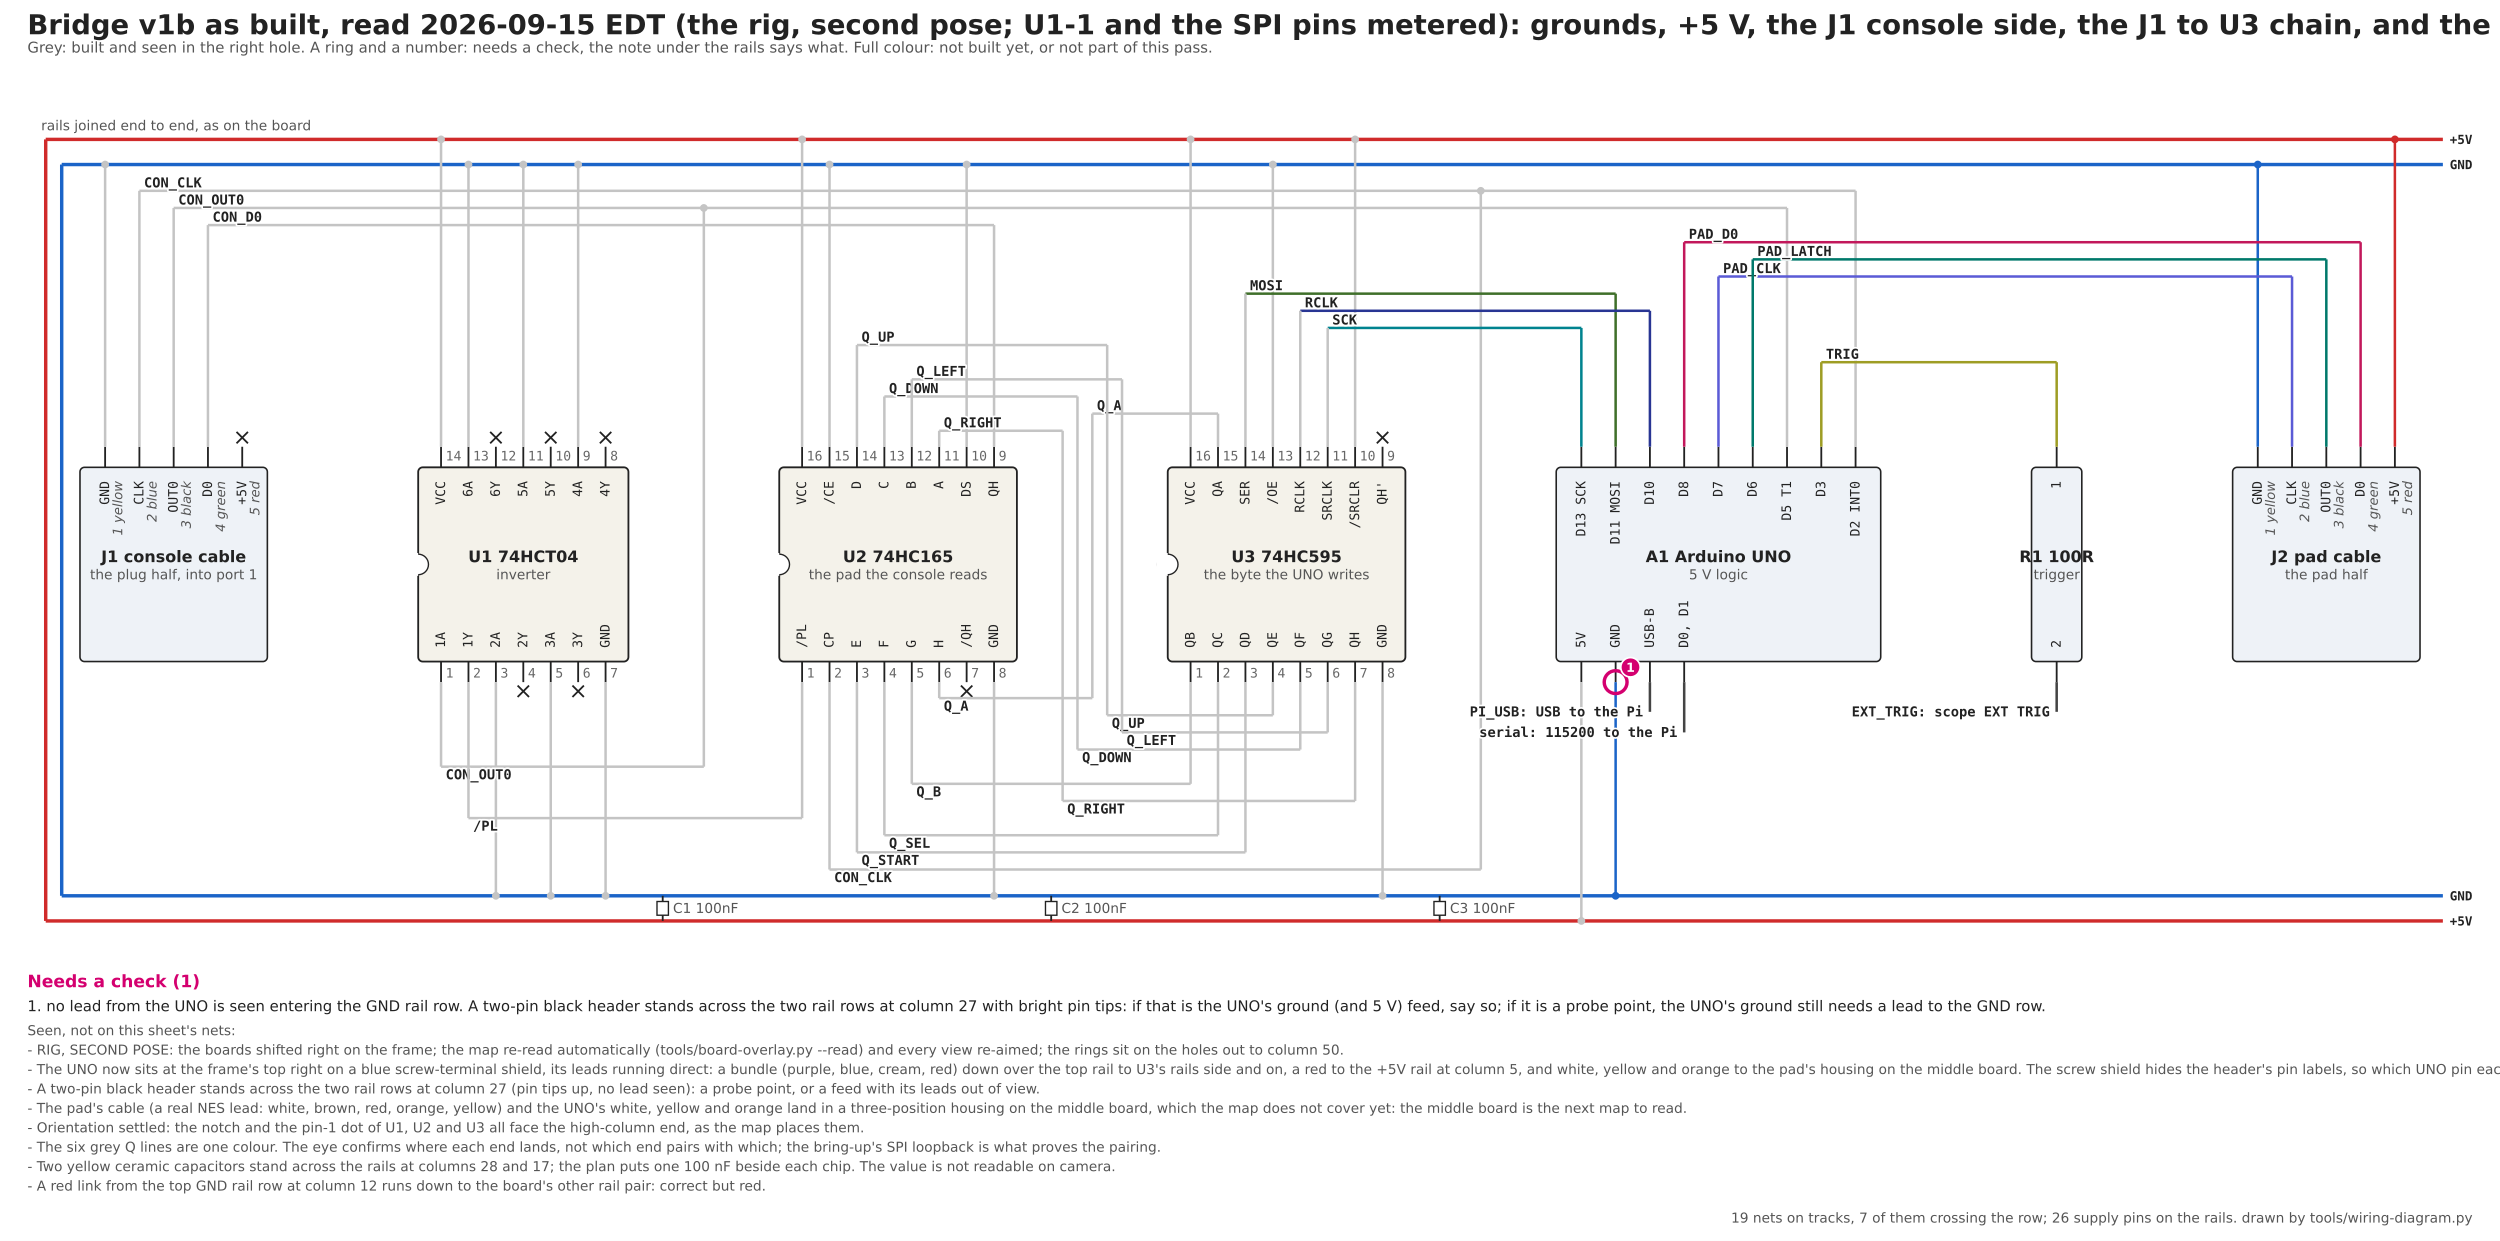
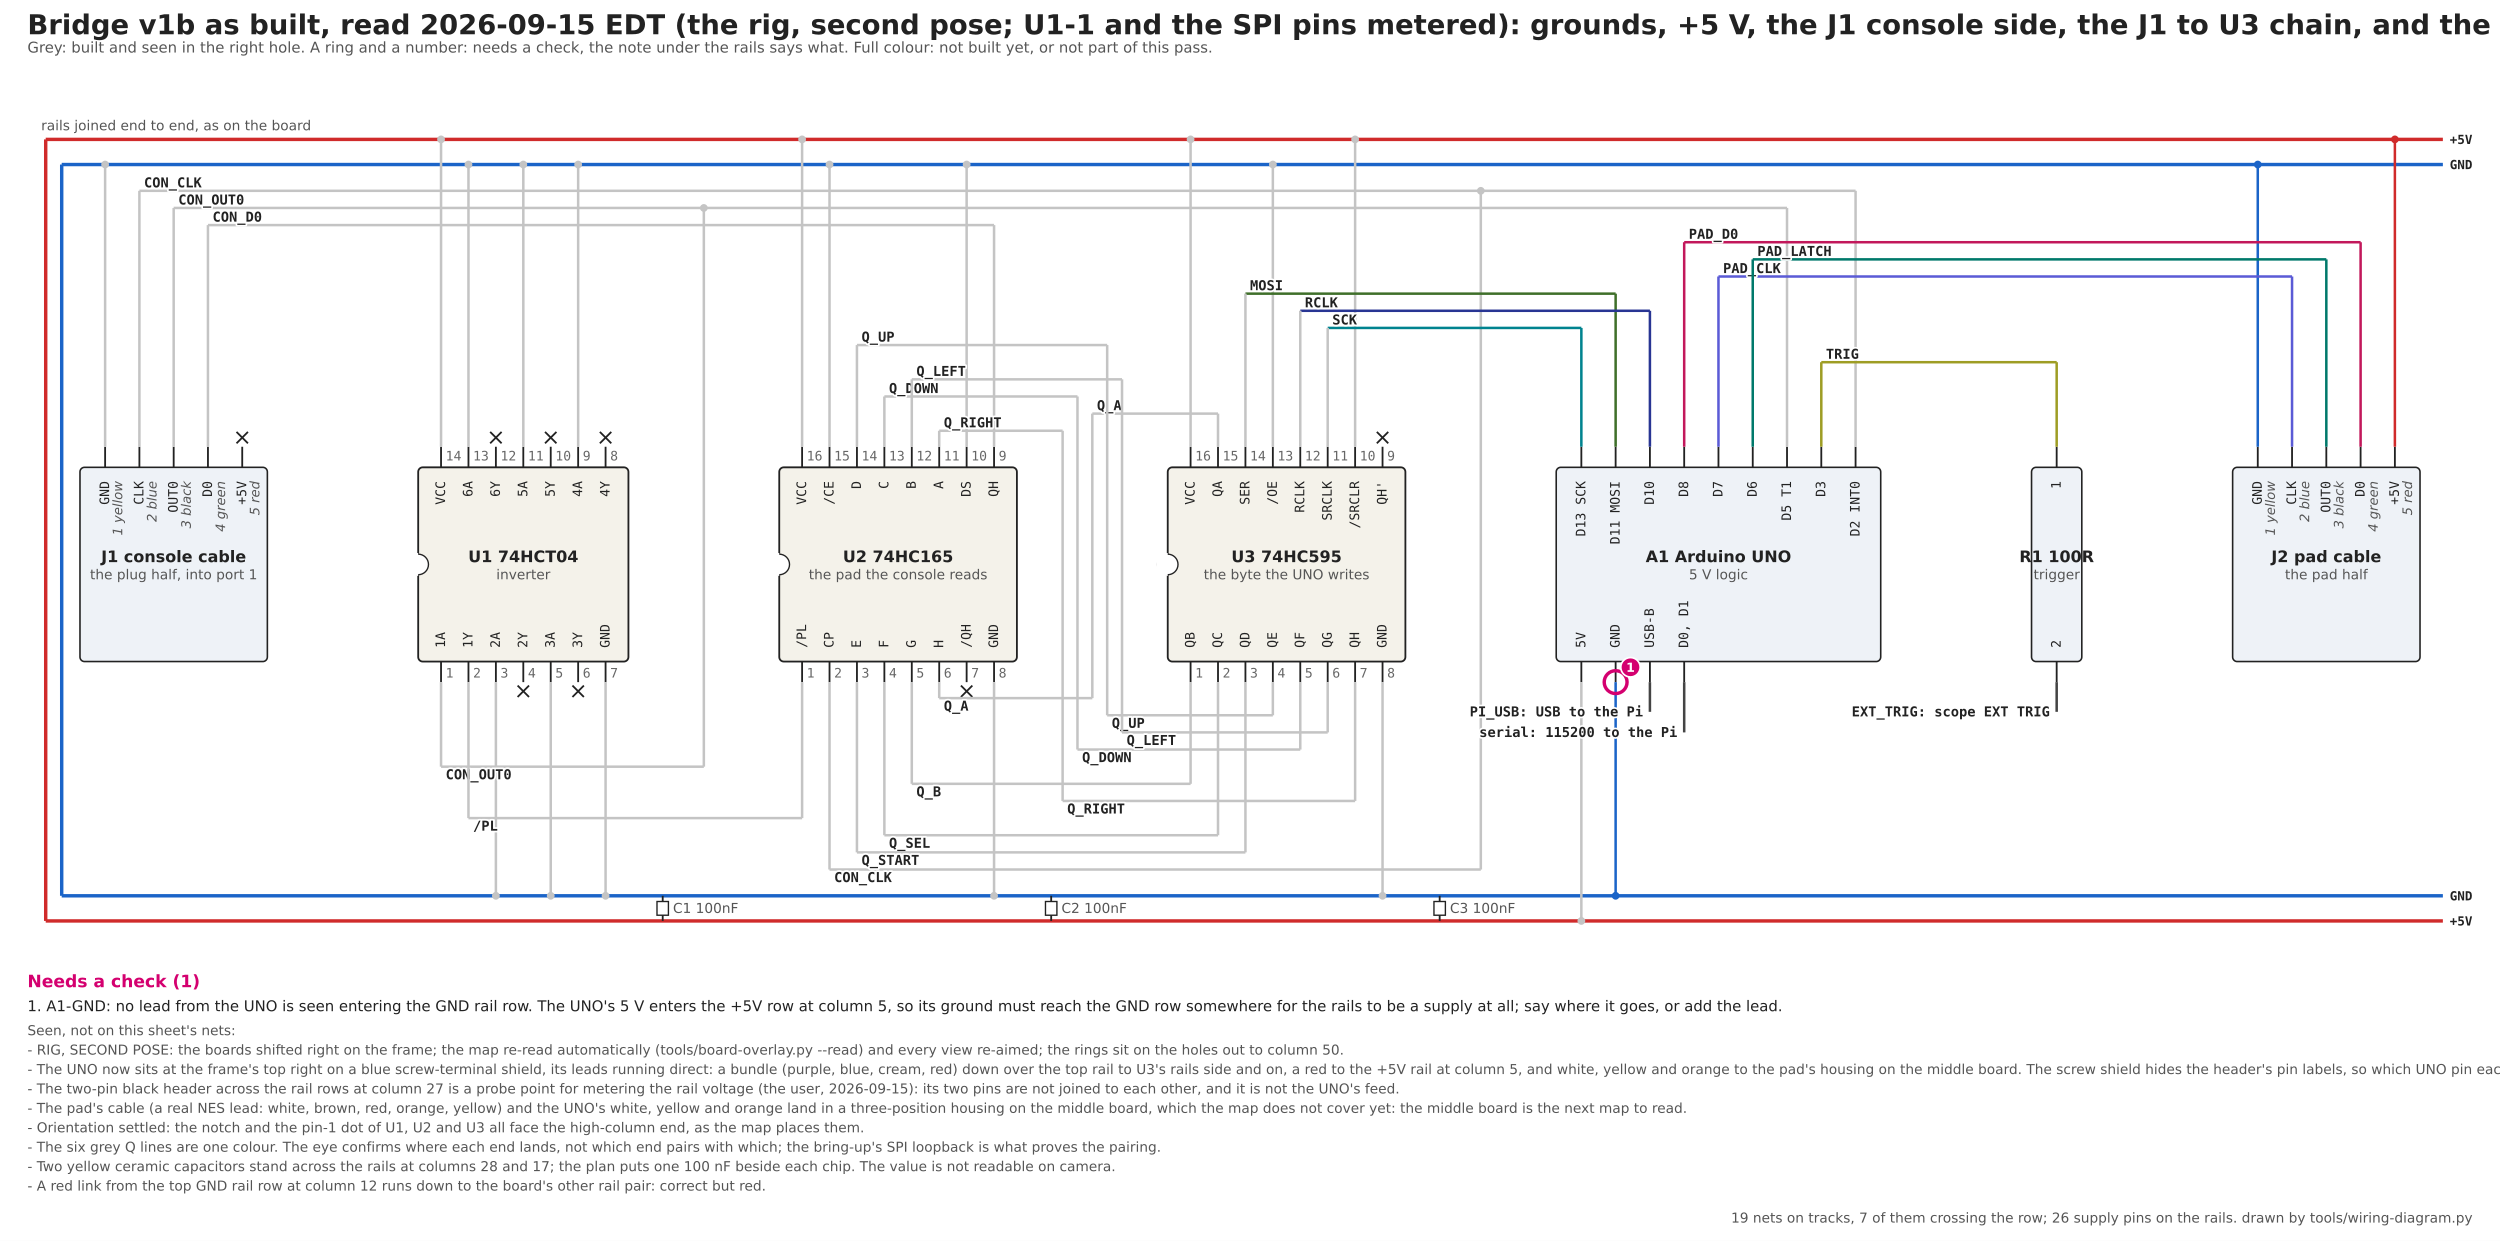
<svg xmlns="http://www.w3.org/2000/svg" viewBox="0 0 2188 1086" width="2188" height="1086" role="img" aria-label="Bridge v1b wiring diagram">
  <style>
 text{font-family:ui-sans-serif,'DejaVu Sans',sans-serif;fill:#222}
 .title{font-size:24px;font-weight:700}
 .sub{font-size:13px;fill:#555}
 .ref{font-size:14px;font-weight:700}
 .note{font-size:12px;fill:#555}
 .pin{font-family:ui-monospace,'DejaVu Sans Mono',monospace;font-size:11.5px}
 .pinno{font-family:ui-monospace,'DejaVu Sans Mono',monospace;font-size:11.5px;fill:#666}
 .net{font-family:ui-monospace,'DejaVu Sans Mono',monospace;font-size:12px;font-weight:700;paint-order:stroke;stroke:#fff;stroke-width:3px;stroke-linejoin:round}
 .rail{font-family:ui-monospace,'DejaVu Sans Mono',monospace;font-size:11px;font-weight:700}
 .lead{font-size:11.5px;font-style:italic;fill:#555}
 .body{fill:#f4f2ea;stroke:#222;stroke-width:1.6}
 .hdr{fill:#eef2f7;stroke:#222;stroke-width:1.4}
 .cap{fill:#fff;stroke:#222;stroke-width:1.2}
 .stub{stroke:#222;stroke-width:1.6}
 .wire{fill:none;stroke-width:2.2;stroke-linejoin:miter}
 .railline{fill:none;stroke-width:3}
 .notch{fill:#fff;stroke:#222;stroke-width:1.2}
</style>
  <style>
 .ring{fill:none;stroke:#d4006f;stroke-width:3}
 .tag{font-family:ui-sans-serif,'DejaVu Sans',sans-serif;font-size:11px;font-weight:700;fill:#fff}
 .checknote{font-size:13px;fill:#222}
 .checkhead{font-size:15px;font-weight:700;fill:#d4006f}
</style>
  <rect x="0" y="0" width="2188" height="1086" fill="#ffffff" />
  <g class="sheet-heading" data-height="60">
    <text class="title" x="24.0" y="30.0" text-anchor="start">Bridge v1b as built, read 2026-09-15 EDT (the rig, second pose; U1-1 and the SPI pins metered): grounds, +5 V, the J1 console side, the J1 to U3 chain, and the UNO's leads as far as the eye can follow them</text>
    <text class="sub" x="24.0" y="46.0" text-anchor="start">Grey: built and seen in the right hole. A ring and a number: needs a check, the note under the rails says what. Full colour: not built yet, or not part of this pass.</text>
  </g>
  <line class="railline" x1="40.0" y1="122.0" x2="2138.0" y2="122.0" stroke="#d02b2b" />
  <text class="rail" x="2144.0" y="126.0" text-anchor="start">+5V</text>
  <line class="railline" x1="40.0" y1="806.0" x2="2138.0" y2="806.0" stroke="#d02b2b" />
  <text class="rail" x="2144.0" y="810.0" text-anchor="start">+5V</text>
  <line class="railline" x1="40.0" y1="122.0" x2="40.0" y2="806.0" stroke="#d02b2b" />
  <line class="railline" x1="54.0" y1="144.0" x2="2138.0" y2="144.0" stroke="#1b64c8" />
  <text class="rail" x="2144.0" y="148.0" text-anchor="start">GND</text>
  <line class="railline" x1="54.0" y1="784.0" x2="2138.0" y2="784.0" stroke="#1b64c8" />
  <text class="rail" x="2144.0" y="788.0" text-anchor="start">GND</text>
  <line class="railline" x1="54.0" y1="144.0" x2="54.0" y2="784.0" stroke="#1b64c8" />
  <text class="note" x="36.0" y="114.0" text-anchor="start">rails joined end to end, as on the board</text>
  <rect class="hdr" x="70" y="409" width="164" height="170" rx="4" />
  <text class="ref" x="152.0" y="492.0" text-anchor="middle">J1 console cable</text>
  <text class="note" x="152.0" y="507.0" text-anchor="middle">the plug half, into port 1</text>
  <line class="stub" x1="92.0" y1="409.0" x2="92.0" y2="391.0" />
  <text class="pin" x="95.5" y="421.0" text-anchor="end" transform="rotate(-90 95.5 421.0)">GND</text>
  <text class="lead" x="107.0" y="421.0" text-anchor="end" transform="rotate(-90 107.0 421.0)">1 yellow</text>
  <line class="stub" x1="122.0" y1="409.0" x2="122.0" y2="391.0" />
  <text class="pin" x="125.5" y="421.0" text-anchor="end" transform="rotate(-90 125.5 421.0)">CLK</text>
  <text class="lead" x="137.0" y="421.0" text-anchor="end" transform="rotate(-90 137.0 421.0)">2 blue</text>
  <line class="stub" x1="152.0" y1="409.0" x2="152.0" y2="391.0" />
  <text class="pin" x="155.5" y="421.0" text-anchor="end" transform="rotate(-90 155.5 421.0)">OUT0</text>
  <text class="lead" x="167.0" y="421.0" text-anchor="end" transform="rotate(-90 167.0 421.0)">3 black</text>
  <line class="stub" x1="182.0" y1="409.0" x2="182.0" y2="391.0" />
  <text class="pin" x="185.5" y="421.0" text-anchor="end" transform="rotate(-90 185.5 421.0)">D0</text>
  <text class="lead" x="197.0" y="421.0" text-anchor="end" transform="rotate(-90 197.0 421.0)">4 green</text>
  <line class="stub" x1="212.0" y1="409.0" x2="212.0" y2="391.0" />
  <text class="pin" x="215.5" y="421.0" text-anchor="end" transform="rotate(-90 215.5 421.0)">+5V</text>
  <text class="lead" x="227.0" y="421.0" text-anchor="end" transform="rotate(-90 227.0 421.0)">5 red</text>
  <line class="stub" x1="207.0" y1="378.0" x2="217.0" y2="388.0" />
  <line class="stub" x1="207.0" y1="388.0" x2="217.0" y2="378.0" />
  <rect class="body" x="366" y="409" width="184" height="170" rx="4" />
  <circle class="notch" cx="366" cy="494.0" r="9" />
  <rect x="356" y="484.0" width="10" height="20" fill="#fff" />
  <text class="ref" x="458.0" y="492.0" text-anchor="middle">U1 74HCT04</text>
  <text class="note" x="458.0" y="507.0" text-anchor="middle">inverter</text>
  <line class="stub" x1="386.0" y1="579.0" x2="386.0" y2="597.0" />
  <text class="pinno" x="390.0" y="593.0" text-anchor="start">1</text>
  <text class="pin" x="389.5" y="567.0" text-anchor="start" transform="rotate(-90 389.5 567.0)">1A</text>
  <line class="stub" x1="386.0" y1="409.0" x2="386.0" y2="391.0" />
  <text class="pinno" x="390.0" y="403.0" text-anchor="start">14</text>
  <text class="pin" x="389.5" y="421.0" text-anchor="end" transform="rotate(-90 389.5 421.0)">VCC</text>
  <line class="stub" x1="410.0" y1="579.0" x2="410.0" y2="597.0" />
  <text class="pinno" x="414.0" y="593.0" text-anchor="start">2</text>
  <text class="pin" x="413.5" y="567.0" text-anchor="start" transform="rotate(-90 413.5 567.0)">1Y</text>
  <line class="stub" x1="410.0" y1="409.0" x2="410.0" y2="391.0" />
  <text class="pinno" x="414.0" y="403.0" text-anchor="start">13</text>
  <text class="pin" x="413.5" y="421.0" text-anchor="end" transform="rotate(-90 413.5 421.0)">6A</text>
  <line class="stub" x1="434.0" y1="579.0" x2="434.0" y2="597.0" />
  <text class="pinno" x="438.0" y="593.0" text-anchor="start">3</text>
  <text class="pin" x="437.5" y="567.0" text-anchor="start" transform="rotate(-90 437.5 567.0)">2A</text>
  <line class="stub" x1="434.0" y1="409.0" x2="434.0" y2="391.0" />
  <text class="pinno" x="438.0" y="403.0" text-anchor="start">12</text>
  <text class="pin" x="437.5" y="421.0" text-anchor="end" transform="rotate(-90 437.5 421.0)">6Y</text>
  <line class="stub" x1="458.0" y1="579.0" x2="458.0" y2="597.0" />
  <text class="pinno" x="462.0" y="593.0" text-anchor="start">4</text>
  <text class="pin" x="461.5" y="567.0" text-anchor="start" transform="rotate(-90 461.5 567.0)">2Y</text>
  <line class="stub" x1="458.0" y1="409.0" x2="458.0" y2="391.0" />
  <text class="pinno" x="462.0" y="403.0" text-anchor="start">11</text>
  <text class="pin" x="461.5" y="421.0" text-anchor="end" transform="rotate(-90 461.5 421.0)">5A</text>
  <line class="stub" x1="482.0" y1="579.0" x2="482.0" y2="597.0" />
  <text class="pinno" x="486.0" y="593.0" text-anchor="start">5</text>
  <text class="pin" x="485.5" y="567.0" text-anchor="start" transform="rotate(-90 485.5 567.0)">3A</text>
  <line class="stub" x1="482.0" y1="409.0" x2="482.0" y2="391.0" />
  <text class="pinno" x="486.0" y="403.0" text-anchor="start">10</text>
  <text class="pin" x="485.5" y="421.0" text-anchor="end" transform="rotate(-90 485.5 421.0)">5Y</text>
  <line class="stub" x1="506.0" y1="579.0" x2="506.0" y2="597.0" />
  <text class="pinno" x="510.0" y="593.0" text-anchor="start">6</text>
  <text class="pin" x="509.5" y="567.0" text-anchor="start" transform="rotate(-90 509.5 567.0)">3Y</text>
  <line class="stub" x1="506.0" y1="409.0" x2="506.0" y2="391.0" />
  <text class="pinno" x="510.0" y="403.0" text-anchor="start">9</text>
  <text class="pin" x="509.5" y="421.0" text-anchor="end" transform="rotate(-90 509.5 421.0)">4A</text>
  <line class="stub" x1="530.0" y1="579.0" x2="530.0" y2="597.0" />
  <text class="pinno" x="534.0" y="593.0" text-anchor="start">7</text>
  <text class="pin" x="533.5" y="567.0" text-anchor="start" transform="rotate(-90 533.5 567.0)">GND</text>
  <line class="stub" x1="530.0" y1="409.0" x2="530.0" y2="391.0" />
  <text class="pinno" x="534.0" y="403.0" text-anchor="start">8</text>
  <text class="pin" x="533.5" y="421.0" text-anchor="end" transform="rotate(-90 533.5 421.0)">4Y</text>
  <line class="stub" x1="453.0" y1="600.0" x2="463.0" y2="610.0" />
  <line class="stub" x1="453.0" y1="610.0" x2="463.0" y2="600.0" />
  <line class="stub" x1="501.0" y1="600.0" x2="511.0" y2="610.0" />
  <line class="stub" x1="501.0" y1="610.0" x2="511.0" y2="600.0" />
  <line class="stub" x1="525.0" y1="378.0" x2="535.0" y2="388.0" />
  <line class="stub" x1="525.0" y1="388.0" x2="535.0" y2="378.0" />
  <line class="stub" x1="477.0" y1="378.0" x2="487.0" y2="388.0" />
  <line class="stub" x1="477.0" y1="388.0" x2="487.0" y2="378.0" />
  <line class="stub" x1="429.0" y1="378.0" x2="439.0" y2="388.0" />
  <line class="stub" x1="429.0" y1="388.0" x2="439.0" y2="378.0" />
  <rect class="body" x="682" y="409" width="208" height="170" rx="4" />
  <circle class="notch" cx="682" cy="494.0" r="9" />
  <rect x="672" y="484.0" width="10" height="20" fill="#fff" />
  <text class="ref" x="786.0" y="492.0" text-anchor="middle">U2 74HC165</text>
  <text class="note" x="786.0" y="507.0" text-anchor="middle">the pad the console reads</text>
  <line class="stub" x1="702.0" y1="579.0" x2="702.0" y2="597.0" />
  <text class="pinno" x="706.0" y="593.0" text-anchor="start">1</text>
  <text class="pin" x="705.5" y="567.0" text-anchor="start" transform="rotate(-90 705.5 567.0)">/PL</text>
  <line class="stub" x1="702.0" y1="409.0" x2="702.0" y2="391.0" />
  <text class="pinno" x="706.0" y="403.0" text-anchor="start">16</text>
  <text class="pin" x="705.5" y="421.0" text-anchor="end" transform="rotate(-90 705.5 421.0)">VCC</text>
  <line class="stub" x1="726.0" y1="579.0" x2="726.0" y2="597.0" />
  <text class="pinno" x="730.0" y="593.0" text-anchor="start">2</text>
  <text class="pin" x="729.5" y="567.0" text-anchor="start" transform="rotate(-90 729.5 567.0)">CP</text>
  <line class="stub" x1="726.0" y1="409.0" x2="726.0" y2="391.0" />
  <text class="pinno" x="730.0" y="403.0" text-anchor="start">15</text>
  <text class="pin" x="729.5" y="421.0" text-anchor="end" transform="rotate(-90 729.5 421.0)">/CE</text>
  <line class="stub" x1="750.0" y1="579.0" x2="750.0" y2="597.0" />
  <text class="pinno" x="754.0" y="593.0" text-anchor="start">3</text>
  <text class="pin" x="753.5" y="567.0" text-anchor="start" transform="rotate(-90 753.5 567.0)">E</text>
  <line class="stub" x1="750.0" y1="409.0" x2="750.0" y2="391.0" />
  <text class="pinno" x="754.0" y="403.0" text-anchor="start">14</text>
  <text class="pin" x="753.5" y="421.0" text-anchor="end" transform="rotate(-90 753.5 421.0)">D</text>
  <line class="stub" x1="774.0" y1="579.0" x2="774.0" y2="597.0" />
  <text class="pinno" x="778.0" y="593.0" text-anchor="start">4</text>
  <text class="pin" x="777.5" y="567.0" text-anchor="start" transform="rotate(-90 777.5 567.0)">F</text>
  <line class="stub" x1="774.0" y1="409.0" x2="774.0" y2="391.0" />
  <text class="pinno" x="778.0" y="403.0" text-anchor="start">13</text>
  <text class="pin" x="777.5" y="421.0" text-anchor="end" transform="rotate(-90 777.5 421.0)">C</text>
  <line class="stub" x1="798.0" y1="579.0" x2="798.0" y2="597.0" />
  <text class="pinno" x="802.0" y="593.0" text-anchor="start">5</text>
  <text class="pin" x="801.5" y="567.0" text-anchor="start" transform="rotate(-90 801.5 567.0)">G</text>
  <line class="stub" x1="798.0" y1="409.0" x2="798.0" y2="391.0" />
  <text class="pinno" x="802.0" y="403.0" text-anchor="start">12</text>
  <text class="pin" x="801.5" y="421.0" text-anchor="end" transform="rotate(-90 801.5 421.0)">B</text>
  <line class="stub" x1="822.0" y1="579.0" x2="822.0" y2="597.0" />
  <text class="pinno" x="826.0" y="593.0" text-anchor="start">6</text>
  <text class="pin" x="825.5" y="567.0" text-anchor="start" transform="rotate(-90 825.5 567.0)">H</text>
  <line class="stub" x1="822.0" y1="409.0" x2="822.0" y2="391.0" />
  <text class="pinno" x="826.0" y="403.0" text-anchor="start">11</text>
  <text class="pin" x="825.5" y="421.0" text-anchor="end" transform="rotate(-90 825.5 421.0)">A</text>
  <line class="stub" x1="846.0" y1="579.0" x2="846.0" y2="597.0" />
  <text class="pinno" x="850.0" y="593.0" text-anchor="start">7</text>
  <text class="pin" x="849.5" y="567.0" text-anchor="start" transform="rotate(-90 849.5 567.0)">/QH</text>
  <line class="stub" x1="846.0" y1="409.0" x2="846.0" y2="391.0" />
  <text class="pinno" x="850.0" y="403.0" text-anchor="start">10</text>
  <text class="pin" x="849.5" y="421.0" text-anchor="end" transform="rotate(-90 849.5 421.0)">DS</text>
  <line class="stub" x1="870.0" y1="579.0" x2="870.0" y2="597.0" />
  <text class="pinno" x="874.0" y="593.0" text-anchor="start">8</text>
  <text class="pin" x="873.5" y="567.0" text-anchor="start" transform="rotate(-90 873.5 567.0)">GND</text>
  <line class="stub" x1="870.0" y1="409.0" x2="870.0" y2="391.0" />
  <text class="pinno" x="874.0" y="403.0" text-anchor="start">9</text>
  <text class="pin" x="873.5" y="421.0" text-anchor="end" transform="rotate(-90 873.5 421.0)">QH</text>
  <line class="stub" x1="841.0" y1="600.0" x2="851.0" y2="610.0" />
  <line class="stub" x1="841.0" y1="610.0" x2="851.0" y2="600.0" />
  <rect class="body" x="1022" y="409" width="208" height="170" rx="4" />
  <circle class="notch" cx="1022" cy="494.0" r="9" />
  <rect x="1012" y="484.0" width="10" height="20" fill="#fff" />
  <text class="ref" x="1126.0" y="492.0" text-anchor="middle">U3 74HC595</text>
  <text class="note" x="1126.0" y="507.0" text-anchor="middle">the byte the UNO writes</text>
  <line class="stub" x1="1042.0" y1="579.0" x2="1042.0" y2="597.0" />
  <text class="pinno" x="1046.0" y="593.0" text-anchor="start">1</text>
  <text class="pin" x="1045.5" y="567.0" text-anchor="start" transform="rotate(-90 1045.5 567.0)">QB</text>
  <line class="stub" x1="1042.0" y1="409.0" x2="1042.0" y2="391.0" />
  <text class="pinno" x="1046.0" y="403.0" text-anchor="start">16</text>
  <text class="pin" x="1045.5" y="421.0" text-anchor="end" transform="rotate(-90 1045.5 421.0)">VCC</text>
  <line class="stub" x1="1066.0" y1="579.0" x2="1066.0" y2="597.0" />
  <text class="pinno" x="1070.0" y="593.0" text-anchor="start">2</text>
  <text class="pin" x="1069.5" y="567.0" text-anchor="start" transform="rotate(-90 1069.5 567.0)">QC</text>
  <line class="stub" x1="1066.0" y1="409.0" x2="1066.0" y2="391.0" />
  <text class="pinno" x="1070.0" y="403.0" text-anchor="start">15</text>
  <text class="pin" x="1069.5" y="421.0" text-anchor="end" transform="rotate(-90 1069.5 421.0)">QA</text>
  <line class="stub" x1="1090.0" y1="579.0" x2="1090.0" y2="597.0" />
  <text class="pinno" x="1094.0" y="593.0" text-anchor="start">3</text>
  <text class="pin" x="1093.5" y="567.0" text-anchor="start" transform="rotate(-90 1093.5 567.0)">QD</text>
  <line class="stub" x1="1090.0" y1="409.0" x2="1090.0" y2="391.0" />
  <text class="pinno" x="1094.0" y="403.0" text-anchor="start">14</text>
  <text class="pin" x="1093.5" y="421.0" text-anchor="end" transform="rotate(-90 1093.5 421.0)">SER</text>
  <line class="stub" x1="1114.0" y1="579.0" x2="1114.0" y2="597.0" />
  <text class="pinno" x="1118.0" y="593.0" text-anchor="start">4</text>
  <text class="pin" x="1117.5" y="567.0" text-anchor="start" transform="rotate(-90 1117.5 567.0)">QE</text>
  <line class="stub" x1="1114.0" y1="409.0" x2="1114.0" y2="391.0" />
  <text class="pinno" x="1118.0" y="403.0" text-anchor="start">13</text>
  <text class="pin" x="1117.5" y="421.0" text-anchor="end" transform="rotate(-90 1117.5 421.0)">/OE</text>
  <line class="stub" x1="1138.0" y1="579.0" x2="1138.0" y2="597.0" />
  <text class="pinno" x="1142.0" y="593.0" text-anchor="start">5</text>
  <text class="pin" x="1141.5" y="567.0" text-anchor="start" transform="rotate(-90 1141.5 567.0)">QF</text>
  <line class="stub" x1="1138.0" y1="409.0" x2="1138.0" y2="391.0" />
  <text class="pinno" x="1142.0" y="403.0" text-anchor="start">12</text>
  <text class="pin" x="1141.5" y="421.0" text-anchor="end" transform="rotate(-90 1141.5 421.0)">RCLK</text>
  <line class="stub" x1="1162.0" y1="579.0" x2="1162.0" y2="597.0" />
  <text class="pinno" x="1166.0" y="593.0" text-anchor="start">6</text>
  <text class="pin" x="1165.5" y="567.0" text-anchor="start" transform="rotate(-90 1165.5 567.0)">QG</text>
  <line class="stub" x1="1162.0" y1="409.0" x2="1162.0" y2="391.0" />
  <text class="pinno" x="1166.0" y="403.0" text-anchor="start">11</text>
  <text class="pin" x="1165.5" y="421.0" text-anchor="end" transform="rotate(-90 1165.5 421.0)">SRCLK</text>
  <line class="stub" x1="1186.0" y1="579.0" x2="1186.0" y2="597.0" />
  <text class="pinno" x="1190.0" y="593.0" text-anchor="start">7</text>
  <text class="pin" x="1189.5" y="567.0" text-anchor="start" transform="rotate(-90 1189.5 567.0)">QH</text>
  <line class="stub" x1="1186.0" y1="409.0" x2="1186.0" y2="391.0" />
  <text class="pinno" x="1190.0" y="403.0" text-anchor="start">10</text>
  <text class="pin" x="1189.5" y="421.0" text-anchor="end" transform="rotate(-90 1189.5 421.0)">/SRCLR</text>
  <line class="stub" x1="1210.0" y1="579.0" x2="1210.0" y2="597.0" />
  <text class="pinno" x="1214.0" y="593.0" text-anchor="start">8</text>
  <text class="pin" x="1213.5" y="567.0" text-anchor="start" transform="rotate(-90 1213.5 567.0)">GND</text>
  <line class="stub" x1="1210.0" y1="409.0" x2="1210.0" y2="391.0" />
  <text class="pinno" x="1214.0" y="403.0" text-anchor="start">9</text>
  <text class="pin" x="1213.5" y="421.0" text-anchor="end" transform="rotate(-90 1213.5 421.0)">QH'</text>
  <line class="stub" x1="1205.0" y1="378.0" x2="1215.0" y2="388.0" />
  <line class="stub" x1="1205.0" y1="388.0" x2="1215.0" y2="378.0" />
  <rect class="hdr" x="1362" y="409" width="284" height="170" rx="4" />
  <text class="ref" x="1504.0" y="492.0" text-anchor="middle">A1 Arduino UNO</text>
  <text class="note" x="1504.0" y="507.0" text-anchor="middle">5 V logic</text>
  <line class="stub" x1="1384.0" y1="409.0" x2="1384.0" y2="391.0" />
  <text class="pin" x="1387.5" y="421.0" text-anchor="end" transform="rotate(-90 1387.5 421.0)">D13 SCK</text>
  <line class="stub" x1="1414.0" y1="409.0" x2="1414.0" y2="391.0" />
  <text class="pin" x="1417.5" y="421.0" text-anchor="end" transform="rotate(-90 1417.5 421.0)">D11 MOSI</text>
  <line class="stub" x1="1444.0" y1="409.0" x2="1444.0" y2="391.0" />
  <text class="pin" x="1447.5" y="421.0" text-anchor="end" transform="rotate(-90 1447.5 421.0)">D10</text>
  <line class="stub" x1="1474.0" y1="409.0" x2="1474.0" y2="391.0" />
  <text class="pin" x="1477.5" y="421.0" text-anchor="end" transform="rotate(-90 1477.5 421.0)">D8</text>
  <line class="stub" x1="1504.0" y1="409.0" x2="1504.0" y2="391.0" />
  <text class="pin" x="1507.5" y="421.0" text-anchor="end" transform="rotate(-90 1507.5 421.0)">D7</text>
  <line class="stub" x1="1534.0" y1="409.0" x2="1534.0" y2="391.0" />
  <text class="pin" x="1537.5" y="421.0" text-anchor="end" transform="rotate(-90 1537.5 421.0)">D6</text>
  <line class="stub" x1="1564.0" y1="409.0" x2="1564.0" y2="391.0" />
  <text class="pin" x="1567.5" y="421.0" text-anchor="end" transform="rotate(-90 1567.5 421.0)">D5 T1</text>
  <line class="stub" x1="1594.0" y1="409.0" x2="1594.0" y2="391.0" />
  <text class="pin" x="1597.5" y="421.0" text-anchor="end" transform="rotate(-90 1597.5 421.0)">D3</text>
  <line class="stub" x1="1624.0" y1="409.0" x2="1624.0" y2="391.0" />
  <text class="pin" x="1627.5" y="421.0" text-anchor="end" transform="rotate(-90 1627.5 421.0)">D2 INT0</text>
  <line class="stub" x1="1384.0" y1="579.0" x2="1384.0" y2="597.0" />
  <text class="pin" x="1387.5" y="567.0" text-anchor="start" transform="rotate(-90 1387.5 567.0)">5V</text>
  <line class="stub" x1="1414.0" y1="579.0" x2="1414.0" y2="597.0" />
  <text class="pin" x="1417.5" y="567.0" text-anchor="start" transform="rotate(-90 1417.5 567.0)">GND</text>
  <line class="stub" x1="1444.0" y1="579.0" x2="1444.0" y2="597.0" />
  <text class="pin" x="1447.5" y="567.0" text-anchor="start" transform="rotate(-90 1447.5 567.0)">USB-B</text>
  <line class="stub" x1="1474.0" y1="579.0" x2="1474.0" y2="597.0" />
  <text class="pin" x="1477.5" y="567.0" text-anchor="start" transform="rotate(-90 1477.5 567.0)">D0, D1</text>
  <rect class="hdr" x="1778" y="409" width="44" height="170" rx="4" />
  <text class="ref" x="1800.0" y="492.0" text-anchor="middle">R1 100R</text>
  <text class="note" x="1800.0" y="507.0" text-anchor="middle">trigger</text>
  <line class="stub" x1="1800.0" y1="409.0" x2="1800.0" y2="391.0" />
  <text class="pin" x="1803.5" y="421.0" text-anchor="end" transform="rotate(-90 1803.5 421.0)">1</text>
  <line class="stub" x1="1800.0" y1="579.0" x2="1800.0" y2="597.0" />
  <text class="pin" x="1803.5" y="567.0" text-anchor="start" transform="rotate(-90 1803.5 567.0)">2</text>
  <rect class="hdr" x="1954" y="409" width="164" height="170" rx="4" />
  <text class="ref" x="2036.0" y="492.0" text-anchor="middle">J2 pad cable</text>
  <text class="note" x="2036.0" y="507.0" text-anchor="middle">the pad half</text>
  <line class="stub" x1="1976.0" y1="409.0" x2="1976.0" y2="391.0" />
  <text class="pin" x="1979.5" y="421.0" text-anchor="end" transform="rotate(-90 1979.5 421.0)">GND</text>
  <text class="lead" x="1991.0" y="421.0" text-anchor="end" transform="rotate(-90 1991.0 421.0)">1 yellow</text>
  <line class="stub" x1="2006.0" y1="409.0" x2="2006.0" y2="391.0" />
  <text class="pin" x="2009.5" y="421.0" text-anchor="end" transform="rotate(-90 2009.5 421.0)">CLK</text>
  <text class="lead" x="2021.0" y="421.0" text-anchor="end" transform="rotate(-90 2021.0 421.0)">2 blue</text>
  <line class="stub" x1="2036.0" y1="409.0" x2="2036.0" y2="391.0" />
  <text class="pin" x="2039.5" y="421.0" text-anchor="end" transform="rotate(-90 2039.5 421.0)">OUT0</text>
  <text class="lead" x="2051.0" y="421.0" text-anchor="end" transform="rotate(-90 2051.0 421.0)">3 black</text>
  <line class="stub" x1="2066.0" y1="409.0" x2="2066.0" y2="391.0" />
  <text class="pin" x="2069.5" y="421.0" text-anchor="end" transform="rotate(-90 2069.5 421.0)">D0</text>
  <text class="lead" x="2081.0" y="421.0" text-anchor="end" transform="rotate(-90 2081.0 421.0)">4 green</text>
  <line class="stub" x1="2096.0" y1="409.0" x2="2096.0" y2="391.0" />
  <text class="pin" x="2099.5" y="421.0" text-anchor="end" transform="rotate(-90 2099.5 421.0)">+5V</text>
  <text class="lead" x="2111.0" y="421.0" text-anchor="end" transform="rotate(-90 2111.0 421.0)">5 red</text>
  <line class="stub" x1="580.0" y1="784.0" x2="580.0" y2="806.0" />
  <rect class="cap" x="575" y="789.0" width="10" height="12" />
  <text class="note" x="589.0" y="799.0" text-anchor="start">C1 100nF</text>
  <line class="stub" x1="920.0" y1="784.0" x2="920.0" y2="806.0" />
  <rect class="cap" x="915" y="789.0" width="10" height="12" />
  <text class="note" x="929.0" y="799.0" text-anchor="start">C2 100nF</text>
  <line class="stub" x1="1260.0" y1="784.0" x2="1260.0" y2="806.0" />
  <rect class="cap" x="1255" y="789.0" width="10" height="12" />
  <text class="note" x="1269.0" y="799.0" text-anchor="start">C3 100nF</text>
  <line class="wire" x1="386.0" y1="391.0" x2="386.0" y2="122.0" stroke="#c4c4c4" />
  <circle cx="386.0" cy="122.0" r="3.4" fill="#c4c4c4" />
  <line class="wire" x1="702.0" y1="391.0" x2="702.0" y2="122.0" stroke="#c4c4c4" />
  <circle cx="702.0" cy="122.0" r="3.4" fill="#c4c4c4" />
  <line class="wire" x1="2096.0" y1="391.0" x2="2096.0" y2="122.0" stroke="#d02b2b" />
  <circle cx="2096.0" cy="122.0" r="3.4" fill="#d02b2b" />
  <line class="wire" x1="1384.0" y1="597.0" x2="1384.0" y2="806.0" stroke="#c4c4c4" />
  <circle cx="1384.0" cy="806.0" r="3.4" fill="#c4c4c4" />
  <line class="wire" x1="1186.0" y1="391.0" x2="1186.0" y2="122.0" stroke="#c4c4c4" />
  <circle cx="1186.0" cy="122.0" r="3.4" fill="#c4c4c4" />
  <line class="wire" x1="1042.0" y1="391.0" x2="1042.0" y2="122.0" stroke="#c4c4c4" />
  <circle cx="1042.0" cy="122.0" r="3.4" fill="#c4c4c4" />
  <line class="wire" x1="92.0" y1="391.0" x2="92.0" y2="144.0" stroke="#c4c4c4" />
  <circle cx="92.0" cy="144.0" r="3.4" fill="#c4c4c4" />
  <line class="wire" x1="434.0" y1="597.0" x2="434.0" y2="784.0" stroke="#c4c4c4" />
  <circle cx="434.0" cy="784.0" r="3.4" fill="#c4c4c4" />
  <line class="wire" x1="482.0" y1="597.0" x2="482.0" y2="784.0" stroke="#c4c4c4" />
  <circle cx="482.0" cy="784.0" r="3.4" fill="#c4c4c4" />
  <line class="wire" x1="506.0" y1="391.0" x2="506.0" y2="144.0" stroke="#c4c4c4" />
  <circle cx="506.0" cy="144.0" r="3.4" fill="#c4c4c4" />
  <line class="wire" x1="458.0" y1="391.0" x2="458.0" y2="144.0" stroke="#c4c4c4" />
  <circle cx="458.0" cy="144.0" r="3.4" fill="#c4c4c4" />
  <line class="wire" x1="410.0" y1="391.0" x2="410.0" y2="144.0" stroke="#c4c4c4" />
  <circle cx="410.0" cy="144.0" r="3.4" fill="#c4c4c4" />
  <line class="wire" x1="530.0" y1="597.0" x2="530.0" y2="784.0" stroke="#c4c4c4" />
  <circle cx="530.0" cy="784.0" r="3.4" fill="#c4c4c4" />
  <line class="wire" x1="726.0" y1="391.0" x2="726.0" y2="144.0" stroke="#c4c4c4" />
  <circle cx="726.0" cy="144.0" r="3.4" fill="#c4c4c4" />
  <line class="wire" x1="846.0" y1="391.0" x2="846.0" y2="144.0" stroke="#c4c4c4" />
  <circle cx="846.0" cy="144.0" r="3.4" fill="#c4c4c4" />
  <line class="wire" x1="870.0" y1="597.0" x2="870.0" y2="784.0" stroke="#c4c4c4" />
  <circle cx="870.0" cy="784.0" r="3.4" fill="#c4c4c4" />
  <line class="wire" x1="1976.0" y1="391.0" x2="1976.0" y2="144.0" stroke="#1b64c8" />
  <circle cx="1976.0" cy="144.0" r="3.4" fill="#1b64c8" />
  <line class="wire" x1="1414.0" y1="597.0" x2="1414.0" y2="784.0" stroke="#1b64c8" />
  <circle cx="1414.0" cy="784.0" r="3.4" fill="#1b64c8" />
  <line class="wire" x1="1114.0" y1="391.0" x2="1114.0" y2="144.0" stroke="#c4c4c4" />
  <circle cx="1114.0" cy="144.0" r="3.4" fill="#c4c4c4" />
  <line class="wire" x1="1210.0" y1="597.0" x2="1210.0" y2="784.0" stroke="#c4c4c4" />
  <circle cx="1210.0" cy="784.0" r="3.4" fill="#c4c4c4" />
  <line class="wire" x1="122.0" y1="167.0" x2="1624.0" y2="167.0" stroke="#c4c4c4" />
  <line class="wire" x1="122.0" y1="391.0" x2="122.0" y2="167.0" stroke="#c4c4c4" />
  <line class="wire" x1="1624.0" y1="391.0" x2="1624.0" y2="167.0" stroke="#c4c4c4" />
  <circle cx="1296.0" cy="167.0" r="3.4" fill="#c4c4c4" />
  <text class="net" x="126.0" y="164.0" text-anchor="start">CON_CLK</text>
  <line class="wire" x1="726.0" y1="761.0" x2="1296.0" y2="761.0" stroke="#c4c4c4" />
  <line class="wire" x1="726.0" y1="597.0" x2="726.0" y2="761.0" stroke="#c4c4c4" />
  <text class="net" x="730.0" y="772.0" text-anchor="start">CON_CLK</text>
  <line class="wire" x1="1296.0" y1="167.0" x2="1296.0" y2="761.0" stroke="#c4c4c4" />
  <line class="wire" x1="152.0" y1="182.0" x2="1564.0" y2="182.0" stroke="#c4c4c4" />
  <line class="wire" x1="152.0" y1="391.0" x2="152.0" y2="182.0" stroke="#c4c4c4" />
  <line class="wire" x1="1564.0" y1="391.0" x2="1564.0" y2="182.0" stroke="#c4c4c4" />
  <circle cx="616.0" cy="182.0" r="3.4" fill="#c4c4c4" />
  <text class="net" x="156.0" y="179.0" text-anchor="start">CON_OUT0</text>
  <line class="wire" x1="386.0" y1="671.0" x2="616.0" y2="671.0" stroke="#c4c4c4" />
  <line class="wire" x1="386.0" y1="597.0" x2="386.0" y2="671.0" stroke="#c4c4c4" />
  <text class="net" x="390.0" y="682.0" text-anchor="start">CON_OUT0</text>
  <line class="wire" x1="616.0" y1="182.0" x2="616.0" y2="671.0" stroke="#c4c4c4" />
  <line class="wire" x1="182.0" y1="197.0" x2="870.0" y2="197.0" stroke="#c4c4c4" />
  <line class="wire" x1="182.0" y1="391.0" x2="182.0" y2="197.0" stroke="#c4c4c4" />
  <line class="wire" x1="870.0" y1="391.0" x2="870.0" y2="197.0" stroke="#c4c4c4" />
  <text class="net" x="186.0" y="194.0" text-anchor="start">CON_D0</text>
  <line class="wire" x1="410.0" y1="716.0" x2="702.0" y2="716.0" stroke="#c4c4c4" />
  <line class="wire" x1="410.0" y1="597.0" x2="410.0" y2="716.0" stroke="#c4c4c4" />
  <line class="wire" x1="702.0" y1="597.0" x2="702.0" y2="716.0" stroke="#c4c4c4" />
  <text class="net" x="414.0" y="727.0" text-anchor="start">/PL</text>
  <line class="wire" x1="956.0" y1="362.0" x2="1066.0" y2="362.0" stroke="#c4c4c4" />
  <line class="wire" x1="1066.0" y1="391.0" x2="1066.0" y2="362.0" stroke="#c4c4c4" />
  <text class="net" x="960.0" y="359.0" text-anchor="start">Q_A</text>
  <line class="wire" x1="822.0" y1="611.0" x2="956.0" y2="611.0" stroke="#c4c4c4" />
  <line class="wire" x1="822.0" y1="597.0" x2="822.0" y2="611.0" stroke="#c4c4c4" />
  <text class="net" x="826.0" y="622.0" text-anchor="start">Q_A</text>
  <line class="wire" x1="956.0" y1="362.0" x2="956.0" y2="611.0" stroke="#c4c4c4" />
  <line class="wire" x1="798.0" y1="686.0" x2="1042.0" y2="686.0" stroke="#c4c4c4" />
  <line class="wire" x1="798.0" y1="597.0" x2="798.0" y2="686.0" stroke="#c4c4c4" />
  <line class="wire" x1="1042.0" y1="597.0" x2="1042.0" y2="686.0" stroke="#c4c4c4" />
  <text class="net" x="802.0" y="697.0" text-anchor="start">Q_B</text>
  <line class="wire" x1="774.0" y1="731.0" x2="1066.0" y2="731.0" stroke="#c4c4c4" />
  <line class="wire" x1="774.0" y1="597.0" x2="774.0" y2="731.0" stroke="#c4c4c4" />
  <line class="wire" x1="1066.0" y1="597.0" x2="1066.0" y2="731.0" stroke="#c4c4c4" />
  <text class="net" x="778.0" y="742.0" text-anchor="start">Q_SEL</text>
  <line class="wire" x1="750.0" y1="746.0" x2="1090.0" y2="746.0" stroke="#c4c4c4" />
  <line class="wire" x1="750.0" y1="597.0" x2="750.0" y2="746.0" stroke="#c4c4c4" />
  <line class="wire" x1="1090.0" y1="597.0" x2="1090.0" y2="746.0" stroke="#c4c4c4" />
  <text class="net" x="754.0" y="757.0" text-anchor="start">Q_START</text>
  <line class="wire" x1="750.0" y1="302.0" x2="969.0" y2="302.0" stroke="#c4c4c4" />
  <line class="wire" x1="750.0" y1="391.0" x2="750.0" y2="302.0" stroke="#c4c4c4" />
  <text class="net" x="754.0" y="299.0" text-anchor="start">Q_UP</text>
  <line class="wire" x1="969.0" y1="626.0" x2="1114.0" y2="626.0" stroke="#c4c4c4" />
  <line class="wire" x1="1114.0" y1="597.0" x2="1114.0" y2="626.0" stroke="#c4c4c4" />
  <text class="net" x="973.0" y="637.0" text-anchor="start">Q_UP</text>
  <line class="wire" x1="969.0" y1="302.0" x2="969.0" y2="626.0" stroke="#c4c4c4" />
  <line class="wire" x1="774.0" y1="347.0" x2="943.0" y2="347.0" stroke="#c4c4c4" />
  <line class="wire" x1="774.0" y1="391.0" x2="774.0" y2="347.0" stroke="#c4c4c4" />
  <text class="net" x="778.0" y="344.0" text-anchor="start">Q_DOWN</text>
  <line class="wire" x1="943.0" y1="656.0" x2="1138.0" y2="656.0" stroke="#c4c4c4" />
  <line class="wire" x1="1138.0" y1="597.0" x2="1138.0" y2="656.0" stroke="#c4c4c4" />
  <text class="net" x="947.0" y="667.0" text-anchor="start">Q_DOWN</text>
  <line class="wire" x1="943.0" y1="347.0" x2="943.0" y2="656.0" stroke="#c4c4c4" />
  <line class="wire" x1="798.0" y1="332.0" x2="982.0" y2="332.0" stroke="#c4c4c4" />
  <line class="wire" x1="798.0" y1="391.0" x2="798.0" y2="332.0" stroke="#c4c4c4" />
  <text class="net" x="802.0" y="329.0" text-anchor="start">Q_LEFT</text>
  <line class="wire" x1="982.0" y1="641.0" x2="1162.0" y2="641.0" stroke="#c4c4c4" />
  <line class="wire" x1="1162.0" y1="597.0" x2="1162.0" y2="641.0" stroke="#c4c4c4" />
  <text class="net" x="986.0" y="652.0" text-anchor="start">Q_LEFT</text>
  <line class="wire" x1="982.0" y1="332.0" x2="982.0" y2="641.0" stroke="#c4c4c4" />
  <line class="wire" x1="822.0" y1="377.0" x2="930.0" y2="377.0" stroke="#c4c4c4" />
  <line class="wire" x1="822.0" y1="391.0" x2="822.0" y2="377.0" stroke="#c4c4c4" />
  <text class="net" x="826.0" y="374.0" text-anchor="start">Q_RIGHT</text>
  <line class="wire" x1="930.0" y1="701.0" x2="1186.0" y2="701.0" stroke="#c4c4c4" />
  <line class="wire" x1="1186.0" y1="597.0" x2="1186.0" y2="701.0" stroke="#c4c4c4" />
  <text class="net" x="934.0" y="712.0" text-anchor="start">Q_RIGHT</text>
  <line class="wire" x1="930.0" y1="377.0" x2="930.0" y2="701.0" stroke="#c4c4c4" />
  <line class="wire" x1="1504.0" y1="242.0" x2="2006.0" y2="242.0" stroke="#5b5bd6" />
  <line class="wire" x1="2006.0" y1="391.0" x2="2006.0" y2="242.0" stroke="#5b5bd6" />
  <line class="wire" x1="1504.0" y1="391.0" x2="1504.0" y2="242.0" stroke="#5b5bd6" />
  <text class="net" x="1508.0" y="239.0" text-anchor="start">PAD_CLK</text>
  <line class="wire" x1="1534.0" y1="227.0" x2="2036.0" y2="227.0" stroke="#00796b" />
  <line class="wire" x1="2036.0" y1="391.0" x2="2036.0" y2="227.0" stroke="#00796b" />
  <line class="wire" x1="1534.0" y1="391.0" x2="1534.0" y2="227.0" stroke="#00796b" />
  <text class="net" x="1538.0" y="224.0" text-anchor="start">PAD_LATCH</text>
  <line class="wire" x1="1474.0" y1="212.0" x2="2066.0" y2="212.0" stroke="#c2185b" />
  <line class="wire" x1="2066.0" y1="391.0" x2="2066.0" y2="212.0" stroke="#c2185b" />
  <line class="wire" x1="1474.0" y1="391.0" x2="1474.0" y2="212.0" stroke="#c2185b" />
  <text class="net" x="1478.0" y="209.0" text-anchor="start">PAD_D0</text>
  <line class="wire" x1="1162.0" y1="287.0" x2="1384.0" y2="287.0" stroke="#00838f" />
  <line class="wire" x1="1384.0" y1="391.0" x2="1384.0" y2="287.0" stroke="#00838f" />
  <line class="wire" x1="1162.0" y1="391.0" x2="1162.0" y2="287.0" stroke="#c4c4c4" />
  <text class="net" x="1166.0" y="284.0" text-anchor="start">SCK</text>
  <line class="wire" x1="1090.0" y1="257.0" x2="1414.0" y2="257.0" stroke="#3f6f2a" />
  <line class="wire" x1="1414.0" y1="391.0" x2="1414.0" y2="257.0" stroke="#3f6f2a" />
  <line class="wire" x1="1090.0" y1="391.0" x2="1090.0" y2="257.0" stroke="#c4c4c4" />
  <text class="net" x="1094.0" y="254.0" text-anchor="start">MOSI</text>
  <line class="wire" x1="1138.0" y1="272.0" x2="1444.0" y2="272.0" stroke="#283593" />
  <line class="wire" x1="1444.0" y1="391.0" x2="1444.0" y2="272.0" stroke="#283593" />
  <line class="wire" x1="1138.0" y1="391.0" x2="1138.0" y2="272.0" stroke="#c4c4c4" />
  <text class="net" x="1142.0" y="269.0" text-anchor="start">RCLK</text>
  <line class="wire" x1="1594.0" y1="317.0" x2="1800.0" y2="317.0" stroke="#9e9d24" />
  <line class="wire" x1="1594.0" y1="391.0" x2="1594.0" y2="317.0" stroke="#9e9d24" />
  <line class="wire" x1="1800.0" y1="391.0" x2="1800.0" y2="317.0" stroke="#9e9d24" />
  <text class="net" x="1598.0" y="314.0" text-anchor="start">TRIG</text>
  <line class="wire" x1="1444.0" y1="597.0" x2="1444.0" y2="623.0" stroke="#444" />
  <text class="net" x="1438.0" y="627.0" text-anchor="end">PI_USB: USB to the Pi</text>
  <line class="wire" x1="1474.0" y1="597.0" x2="1474.0" y2="641.0" stroke="#444" />
  <text class="net" x="1468.0" y="645.0" text-anchor="end">serial: 115200 to the Pi</text>
  <line class="wire" x1="1800.0" y1="597.0" x2="1800.0" y2="623.0" stroke="#444" />
  <text class="net" x="1794.0" y="627.0" text-anchor="end">EXT_TRIG: scope EXT TRIG</text>
  <circle class="ring" cx="1414.0" cy="597.0" r="10" />
  <circle cx="1427.0" cy="584.0" r="8.5" fill="#d4006f" stroke="#fff" stroke-width="1.5" />
  <text class="tag" x="1427.0" y="588.0" text-anchor="middle">1</text>
  <text class="checkhead" x="24.0" y="864.0" text-anchor="start">Needs a check (1)</text>
-   <text class="checknote" x="24.0" y="885.0" text-anchor="start">1. no lead from the UNO is seen entering the GND rail row. A two-pin black header stands across the two rail rows at column 27 with bright pin tips: if that is the UNO's ground (and 5 V) feed, say so; if it is a probe point, the UNO's ground still needs a lead to the GND row.</text>
+   <text class="checknote" x="24.0" y="885.0" text-anchor="start">1. A1-GND: no lead from the UNO is seen entering the GND rail row. The UNO's 5 V enters the +5V row at column 5, so its ground must reach the GND row somewhere for the rails to be a supply at all; say where it goes, or add the lead.</text>
  <text class="note" x="24.0" y="906.0" text-anchor="start">Seen, not on this sheet's nets:</text>
  <text class="note" x="24.0" y="923.0" text-anchor="start">- RIG, SECOND POSE: the boards shifted right on the frame; the map re-read automatically (tools/board-overlay.py --read) and every view re-aimed; the rings sit on the holes out to column 50.</text>
  <text class="note" x="24.0" y="940.0" text-anchor="start">- The UNO now sits at the frame's top right on a blue screw-terminal shield, its leads running direct: a bundle (purple, blue, cream, red) down over the top rail to U3's rails side and on, a red to the +5V rail at column 5, and white, yellow and orange to the pad's housing on the middle board. The screw shield hides the header's pin labels, so which UNO pin each lead leaves is not readable on camera.</text>
-   <text class="note" x="24.0" y="957.0" text-anchor="start">- A two-pin black header stands across the two rail rows at column 27 (pin tips up, no lead seen): a probe point, or a feed with its leads out of view.</text>
+   <text class="note" x="24.0" y="957.0" text-anchor="start">- The two-pin black header across the rail rows at column 27 is a probe point for metering the rail voltage (the user, 2026-09-15): its two pins are not joined to each other, and it is not the UNO's feed.</text>
  <text class="note" x="24.0" y="974.0" text-anchor="start">- The pad's cable (a real NES lead: white, brown, red, orange, yellow) and the UNO's white, yellow and orange land in a three-position housing on the middle board, which the map does not cover yet: the middle board is the next map to read.</text>
  <text class="note" x="24.0" y="991.0" text-anchor="start">- Orientation settled: the notch and the pin-1 dot of U1, U2 and U3 all face the high-column end, as the map places them.</text>
  <text class="note" x="24.0" y="1008.0" text-anchor="start">- The six grey Q lines are one colour. The eye confirms where each end lands, not which end pairs with which; the bring-up's SPI loopback is what proves the pairing.</text>
  <text class="note" x="24.0" y="1025.0" text-anchor="start">- Two yellow ceramic capacitors stand across the rails at columns 28 and 17; the plan puts one 100 nF beside each chip. The value is not readable on camera.</text>
  <text class="note" x="24.0" y="1042.0" text-anchor="start">- A red link from the top GND rail row at column 12 runs down to the board's other rail pair: correct but red.</text>
  <text class="note" x="2164" y="1070" text-anchor="end">19 nets on tracks, 7 of them crossing the row; 26 supply pins on the rails. drawn by tools/wiring-diagram.py</text>
</svg>
